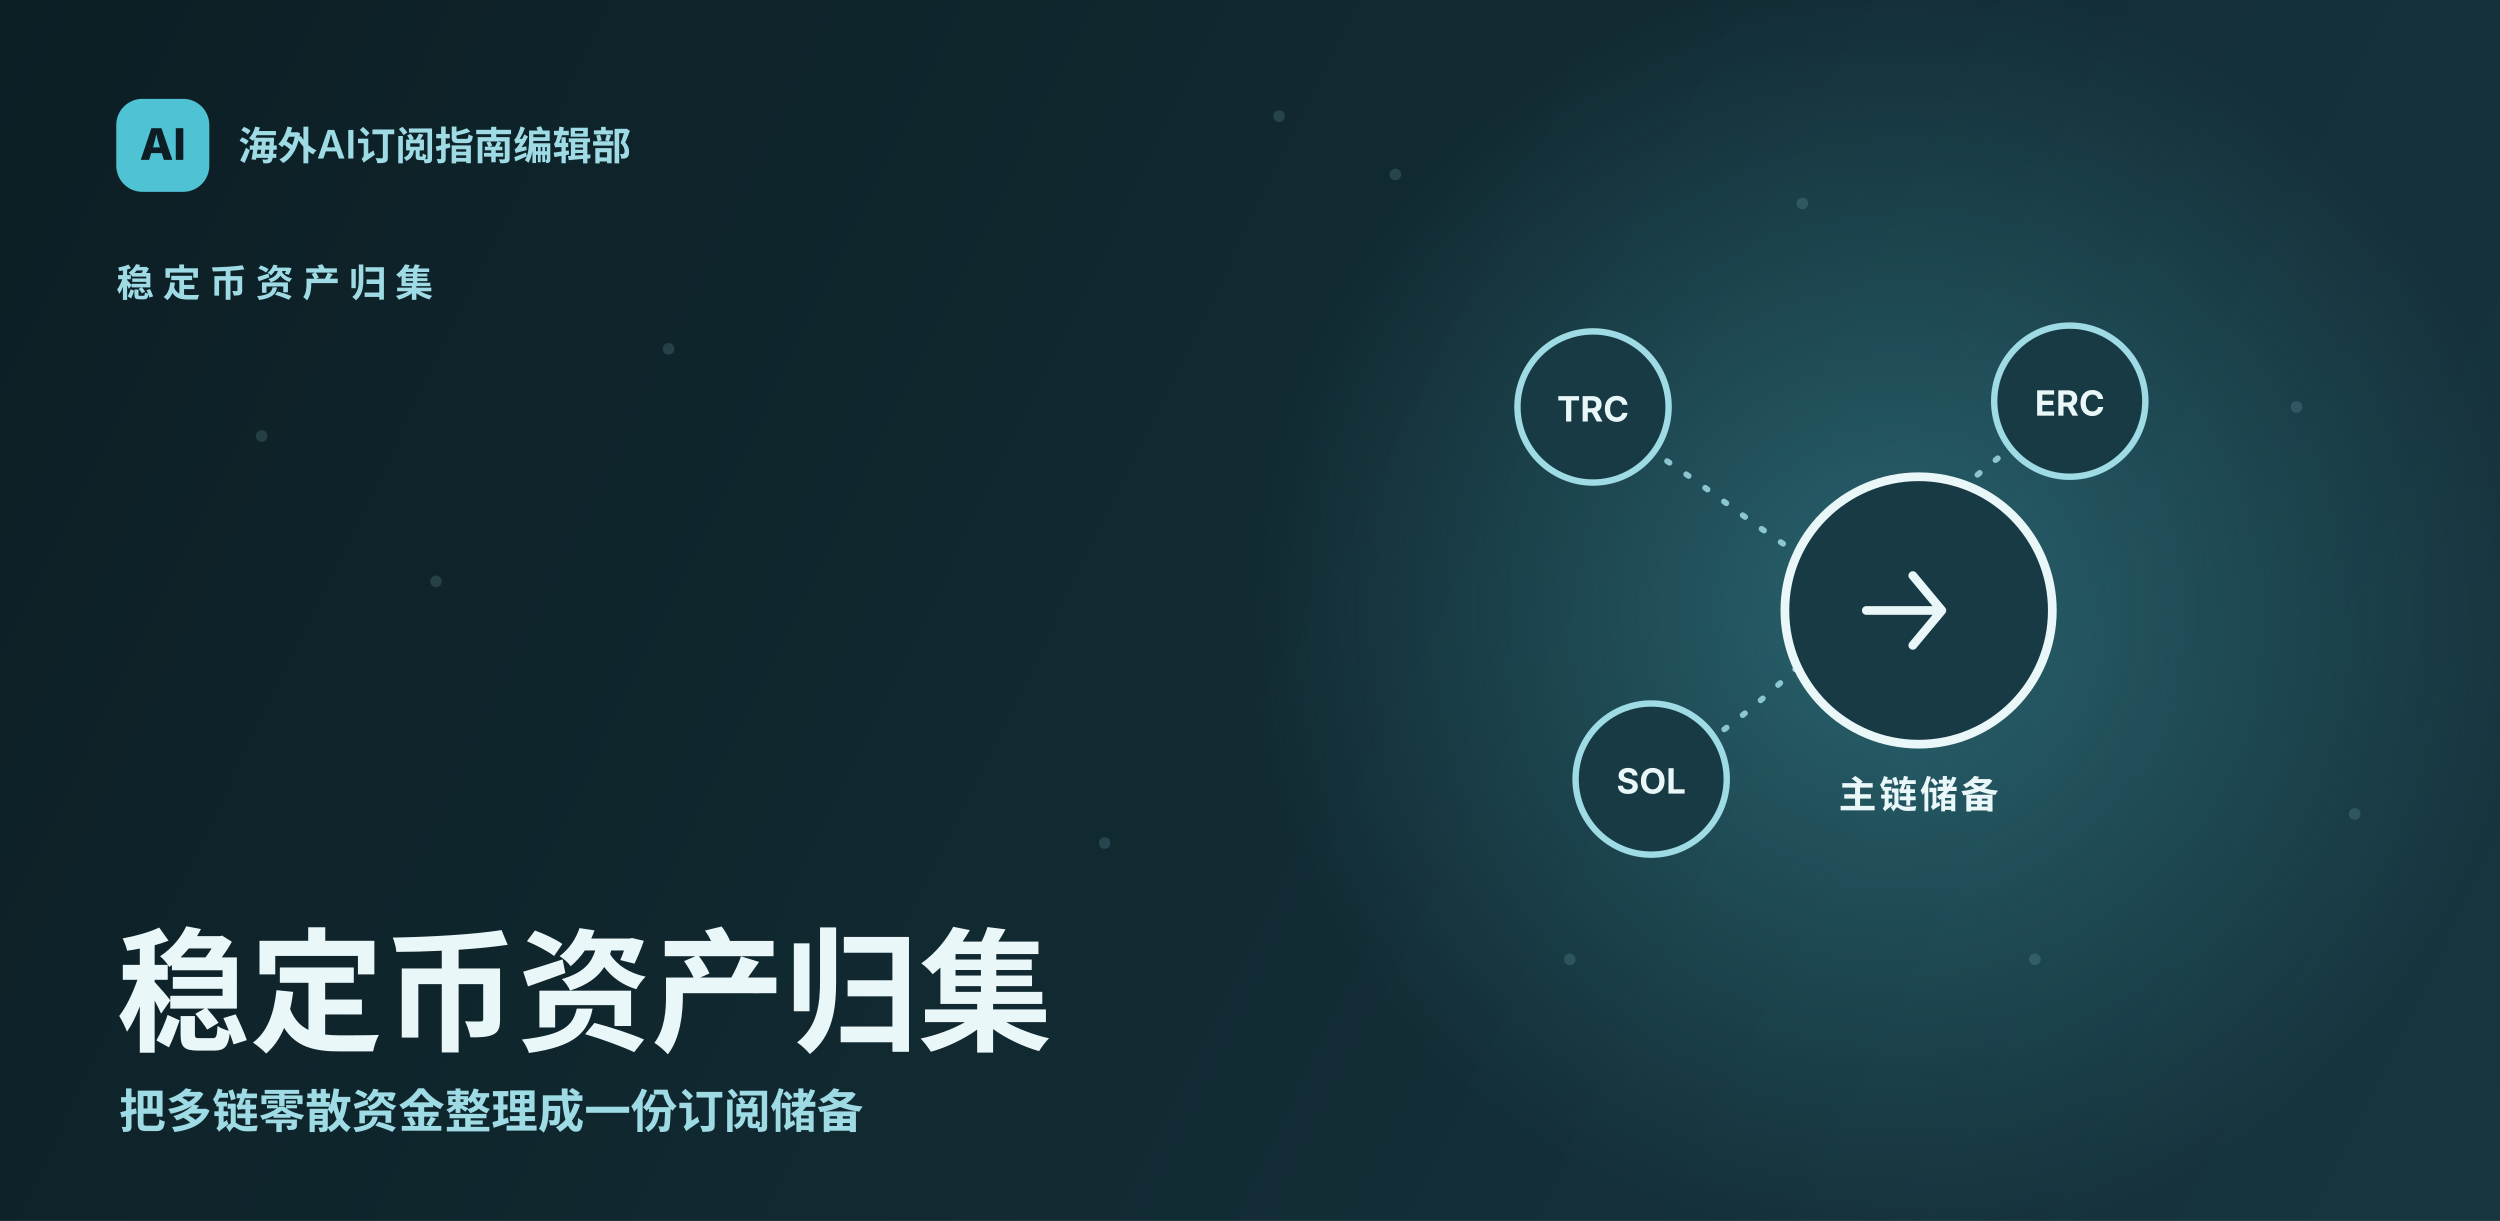
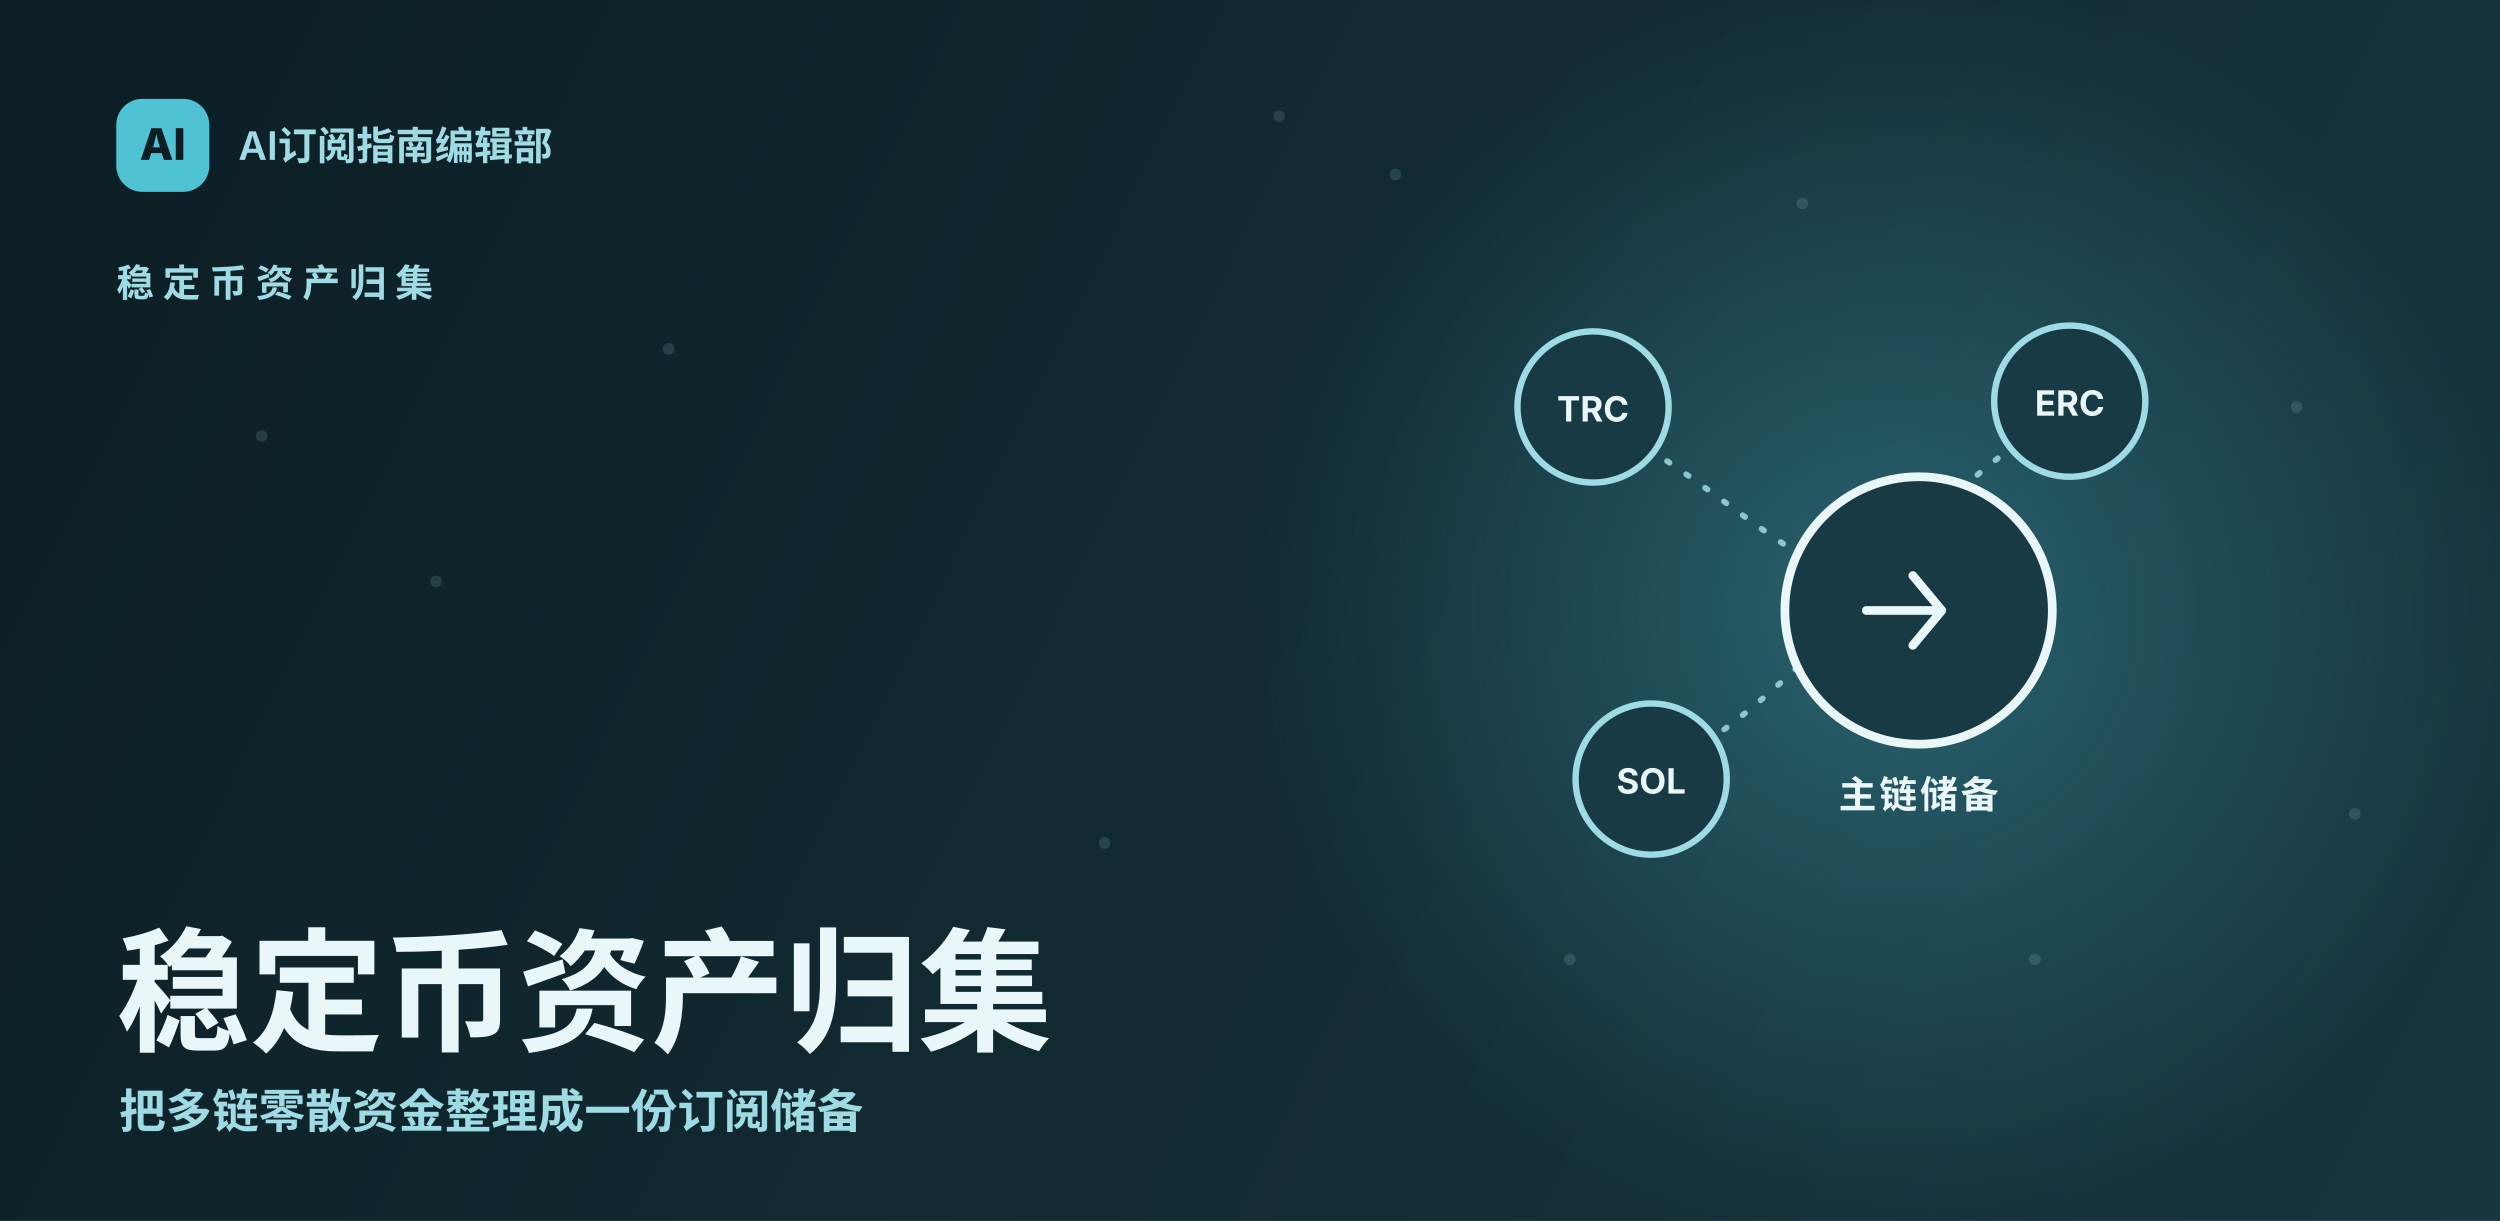
<svg xmlns="http://www.w3.org/2000/svg" viewBox="0 0 860 420" role="img" aria-label="海外 AI 订阅稳定币资产归集指南置顶封面图">
  <defs>
    <linearGradient id="fbgGrad20" x1="0" y1="0" x2="860" y2="420" gradientUnits="userSpaceOnUse">
      <stop offset="0" stop-color="#0c1e24" />
      <stop offset="1" stop-color="#173640" />
    </linearGradient>
    <radialGradient id="fglow20" cx="650" cy="210" r="220" gradientUnits="userSpaceOnUse">
      <stop offset="0" stop-color="#4fc3d4" stop-opacity="0.35" />
      <stop offset="1" stop-color="#4fc3d4" stop-opacity="0" />
    </radialGradient>
  </defs>
  <rect width="860" height="420" fill="url(#fbgGrad20)" />
  <rect width="860" height="420" fill="url(#fglow20)" />
  <g fill="#9fdbe4" opacity="0.16">
    <circle cx="90" cy="150" r="2" />
    <circle cx="150" cy="200" r="2" />
    <circle cx="230" cy="120" r="2" />
    <circle cx="480" cy="60" r="2" />
    <circle cx="540" cy="330" r="2" />
    <circle cx="620" cy="70" r="2" />
    <circle cx="790" cy="140" r="2" />
    <circle cx="810" cy="280" r="2" />
    <circle cx="380" cy="290" r="2" />
    <circle cx="700" cy="330" r="2" />
    <circle cx="260" cy="340" r="2" />
    <circle cx="440" cy="40" r="2" />
  </g>
  <g>
    <rect x="40" y="34" width="32" height="32" rx="9" fill="#4fc3d4" />
    <text x="56" y="55" text-anchor="middle" font-family="-apple-system, 'Segoe UI', 'PingFang SC', 'Microsoft YaHei', sans-serif" font-size="15" font-weight="800" fill="#0c1e24">AI</text>
-     <text x="82" y="55" font-family="-apple-system, 'Segoe UI', 'PingFang SC', 'Microsoft YaHei', sans-serif" font-size="13.5" font-weight="600" fill="#9fdbe4">海外AI订阅指南编辑部</text>
+     <text x="82" y="55" font-family="-apple-system, 'Segoe UI', 'PingFang SC', 'Microsoft YaHei', sans-serif" font-size="13.5" font-weight="600" fill="#9fdbe4">AI订阅指南编辑部</text>
  </g>
  <text x="40" y="102" font-family="-apple-system, 'Segoe UI', 'PingFang SC', 'Microsoft YaHei', sans-serif" font-size="13" font-weight="700" letter-spacing="3" fill="#9fdbe4">稳定币资产归集</text>
  <g stroke="#9fdbe4" stroke-width="2" fill="none" opacity="0.85">
    <path d="M560 150 C 590 168, 610 188, 636 200" stroke-dasharray="1 7" stroke-linecap="round" />
    <path d="M700 148 C 675 166, 655 186, 638 200" stroke-dasharray="1 7" stroke-linecap="round" />
    <path d="M580 260 C 605 244, 622 226, 638 210" stroke-dasharray="1 7" stroke-linecap="round" />
  </g>
  <path d="M636 200 l10 -3 l-4 10 z" fill="#9fdbe4" />
  <circle cx="548" cy="140" r="26" fill="#173a44" stroke="#9fdbe4" stroke-width="2.2" />
  <text x="548" y="145" text-anchor="middle" font-family="-apple-system, 'Segoe UI', 'PingFang SC', 'Microsoft YaHei', sans-serif" font-size="12" font-weight="700" fill="#eaf7f9">TRC</text>
  <circle cx="712" cy="138" r="26" fill="#173a44" stroke="#9fdbe4" stroke-width="2.2" />
  <text x="712" y="143" text-anchor="middle" font-family="-apple-system, 'Segoe UI', 'PingFang SC', 'Microsoft YaHei', sans-serif" font-size="12" font-weight="700" fill="#eaf7f9">ERC</text>
  <circle cx="568" cy="268" r="26" fill="#173a44" stroke="#9fdbe4" stroke-width="2.2" />
  <text x="568" y="273" text-anchor="middle" font-family="-apple-system, 'Segoe UI', 'PingFang SC', 'Microsoft YaHei', sans-serif" font-size="12" font-weight="700" fill="#eaf7f9">SOL</text>
  <circle cx="660" cy="210" r="46" fill="#173a44" stroke="#eaf7f9" stroke-width="3" />
  <path d="M642 210 h26 M658 198 l10 12 l-10 12" fill="none" stroke="#eaf7f9" stroke-width="3" stroke-linecap="round" stroke-linejoin="round" />
  <text x="660" y="278" text-anchor="middle" font-family="-apple-system, 'Segoe UI', 'PingFang SC', 'Microsoft YaHei', sans-serif" font-size="13" font-weight="700" letter-spacing="1" fill="#eaf7f9">主链储备</text>
  <text x="40" y="358" font-family="-apple-system, 'Segoe UI', 'PingFang SC', 'Microsoft YaHei', sans-serif" font-size="46" font-weight="800" fill="#eaf7f9">稳定币资产归集</text>
  <text x="41" y="388" font-family="-apple-system, 'Segoe UI', 'PingFang SC', 'Microsoft YaHei', sans-serif" font-size="16" font-weight="600" fill="#9fdbe4">把多链零散资金整理成一份订阅储备</text>
</svg>
